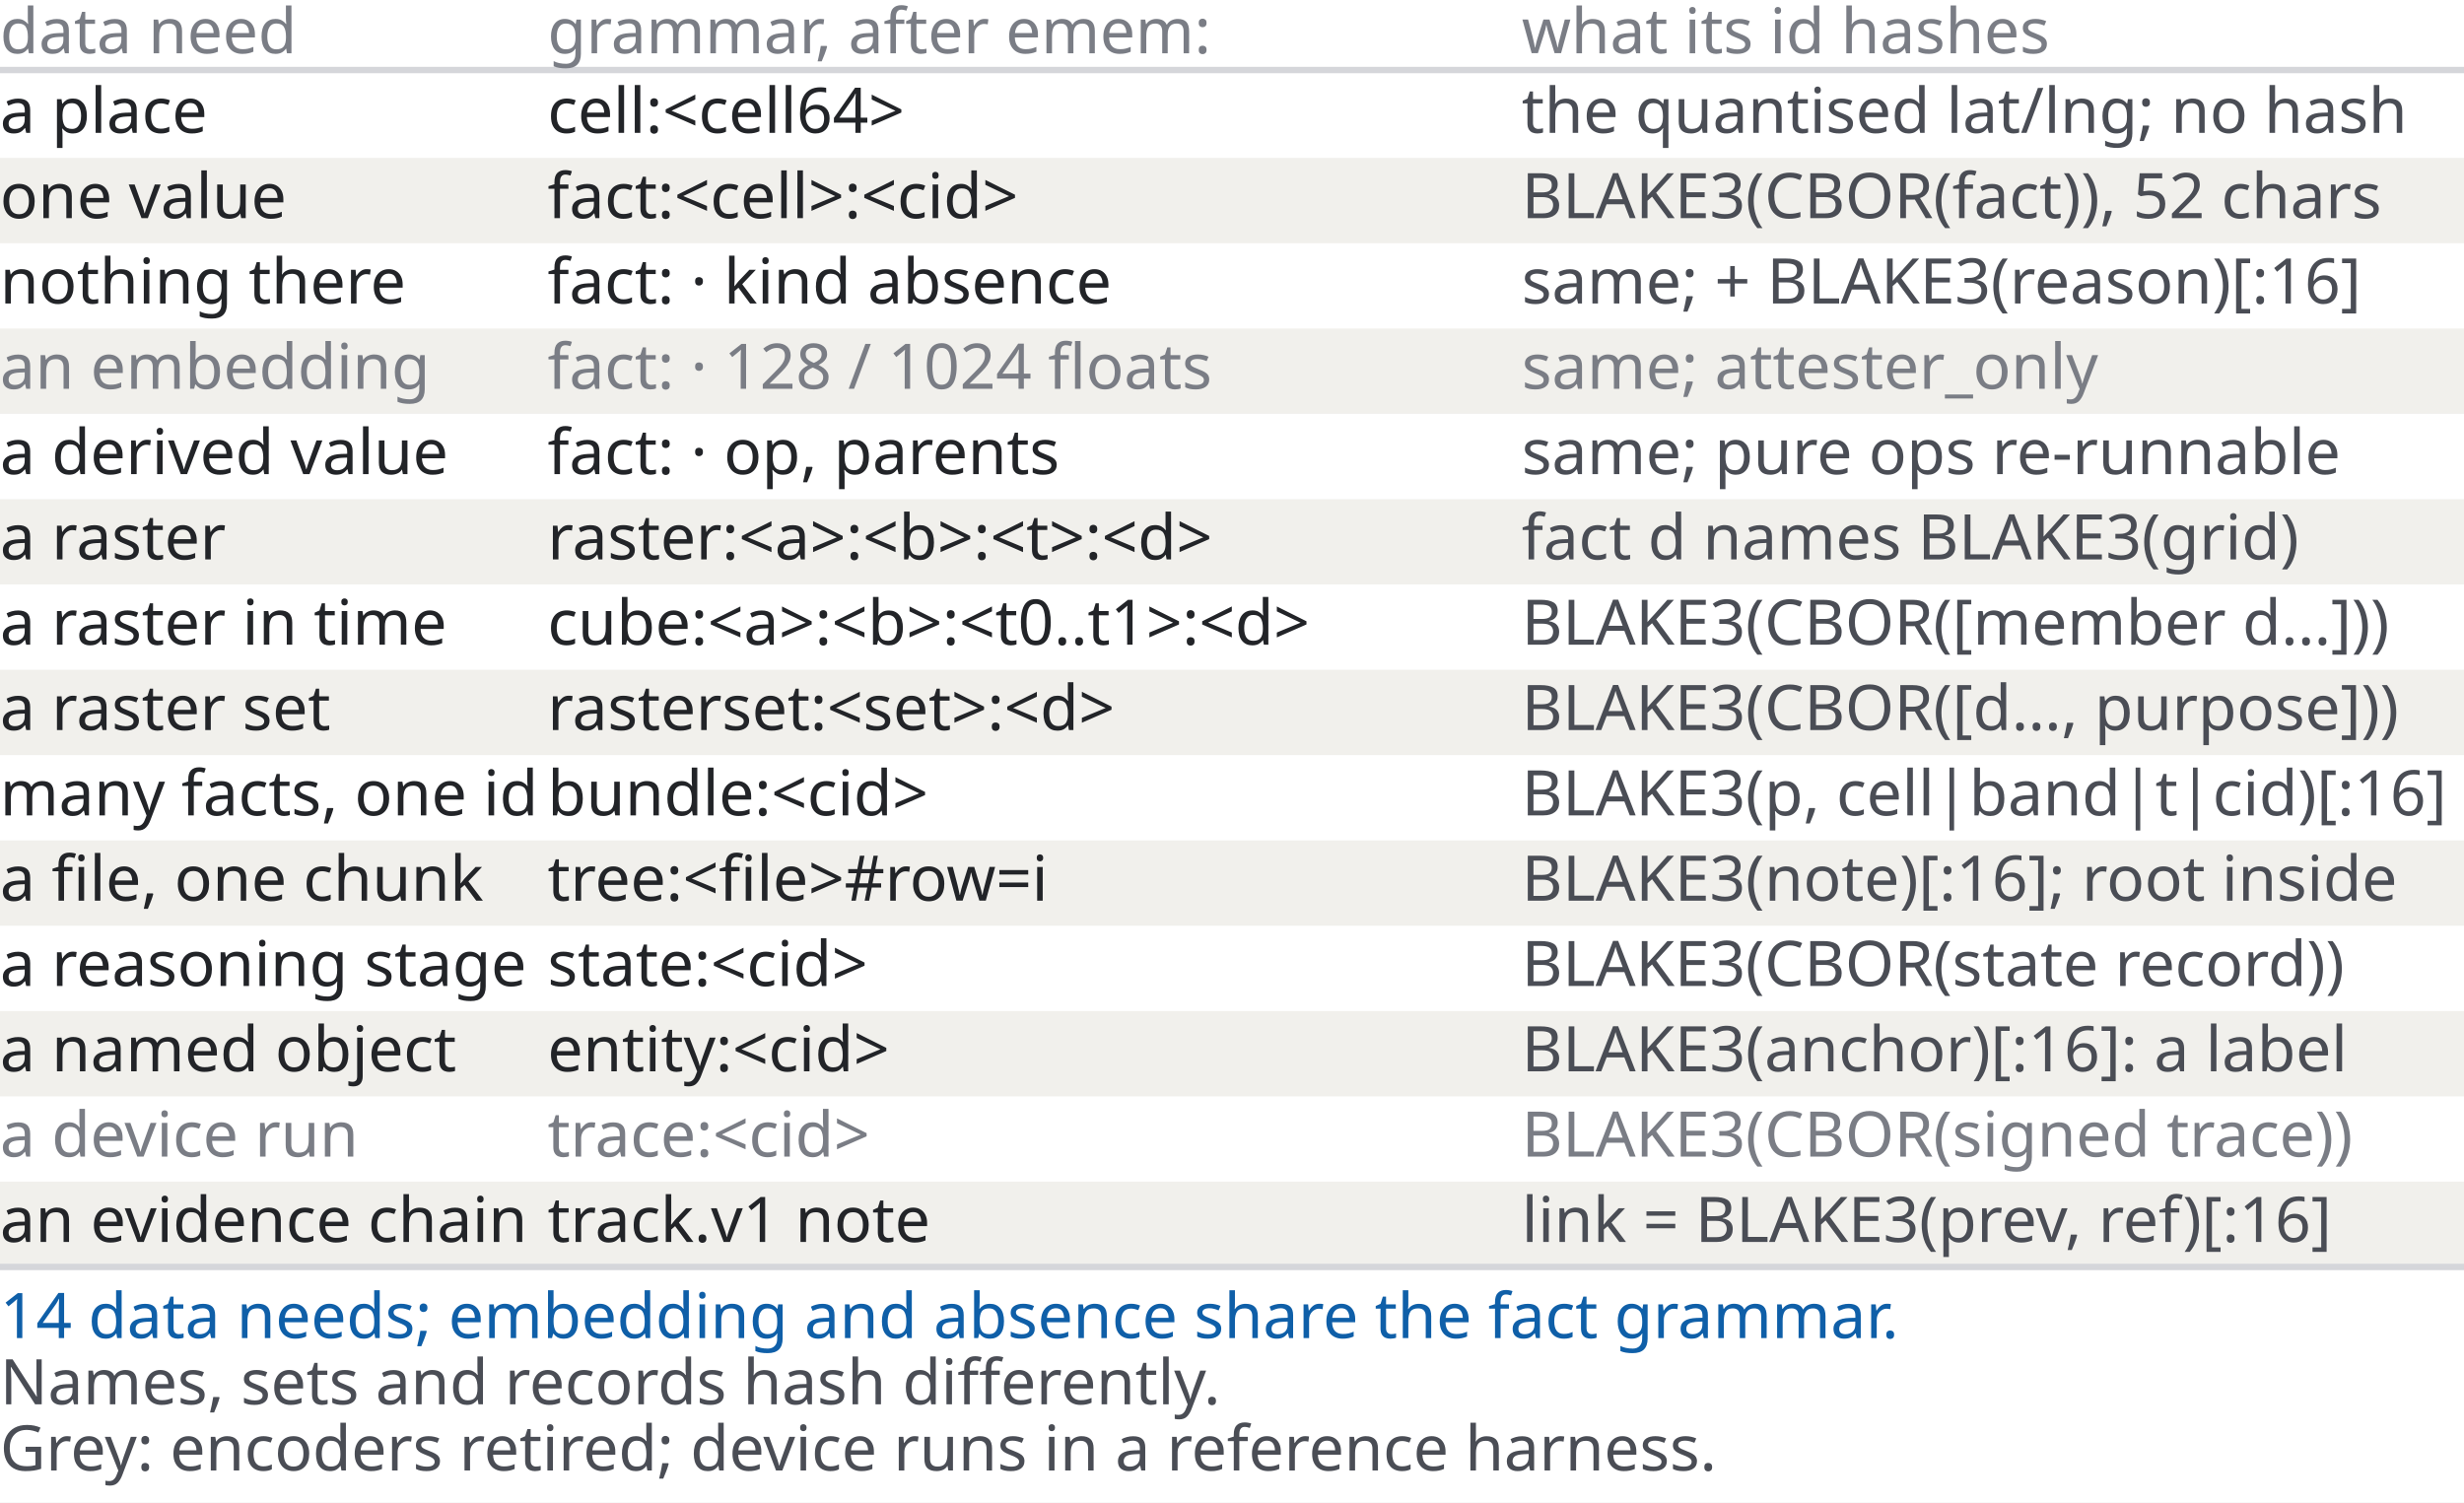
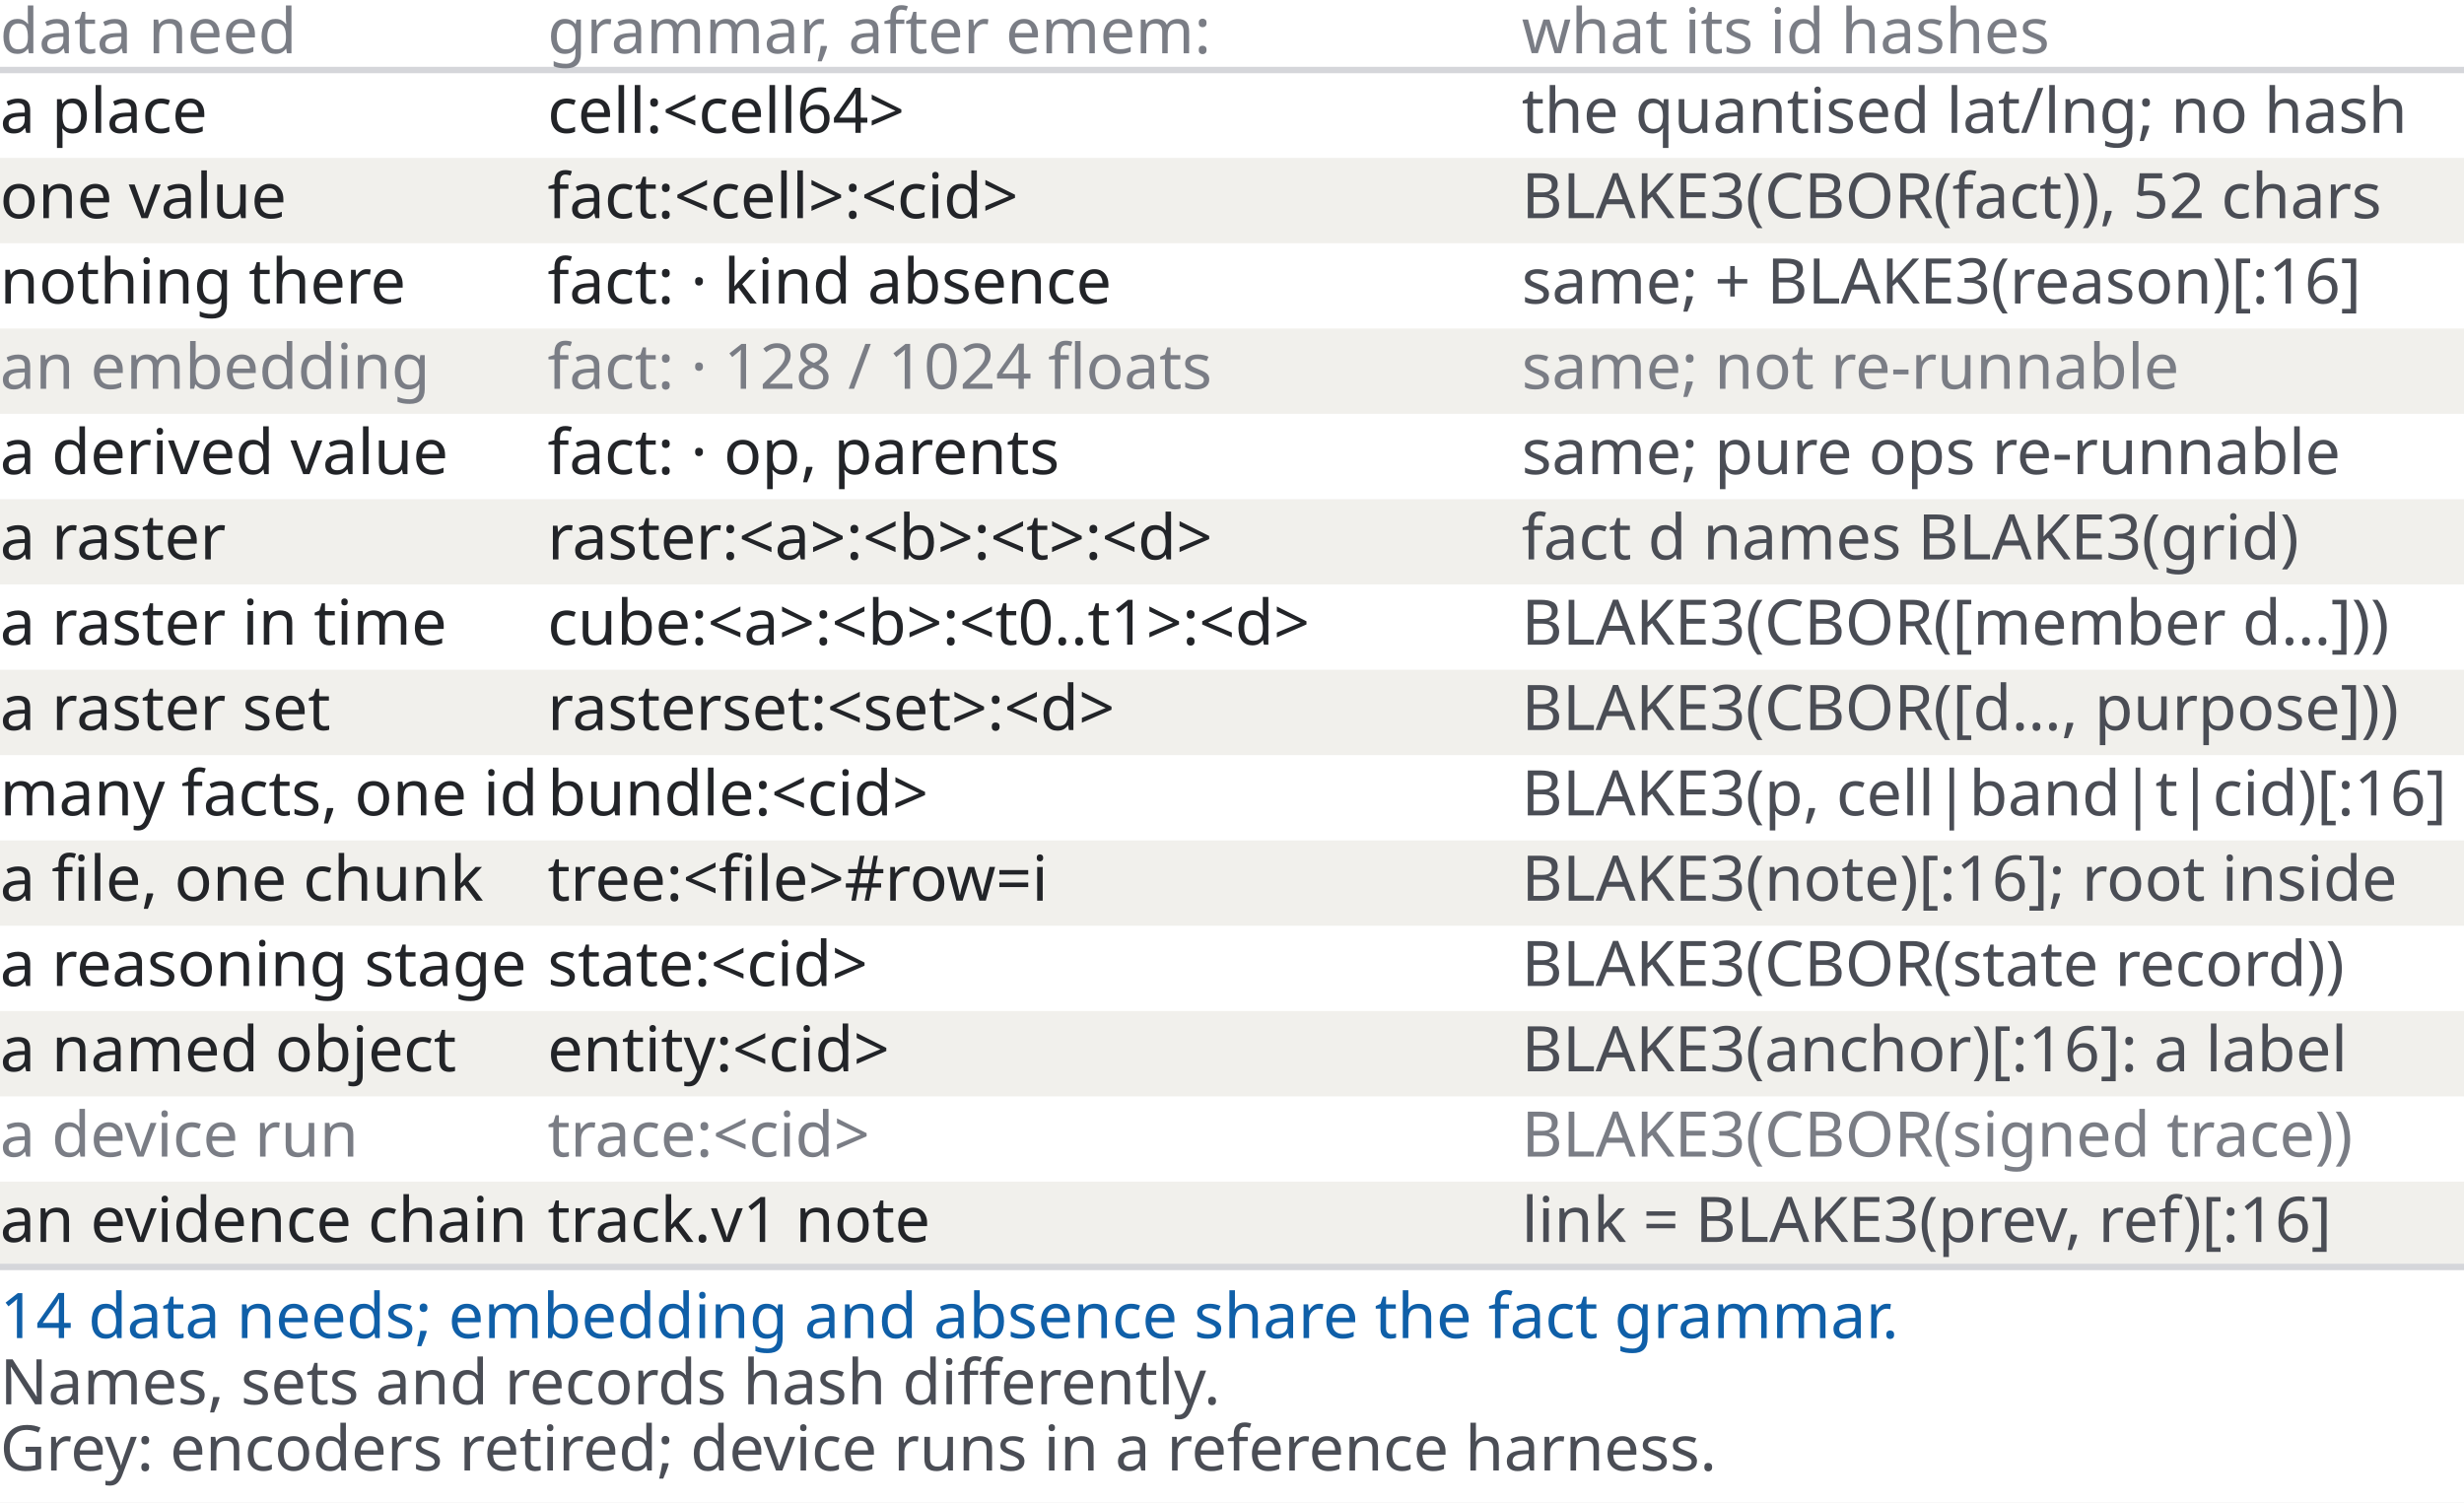
<svg xmlns="http://www.w3.org/2000/svg" width="548.504pt" height="334.488pt" viewBox="0 0 548.504 334.488" version="1.1">
  <defs>
    <style type="text/css">*{stroke-linejoin: round; stroke-linecap: butt}</style>
  </defs>
  <g id="figure_1">
    <g id="patch_1">
      <path d="M 0 334.488  L 548.504 334.488  L 548.504 0  L 0 0  z " style="fill: #ffffff" />
    </g>
    <g id="axes_1">
      <g id="patch_2">
-         <path d="M 0 35.15  L 548.504 35.15  L 548.504 54.142  L 0 54.142  z " clip-path="url(#pdb478534de)" style="fill: #f1f0ec" />
+         <path d="M 0 35.15  L 548.504 35.15  L 548.504 54.142  L 0 54.142  z " clip-path="url(#p081d13a766)" style="fill: #f1f0ec" />
      </g>
      <g id="patch_3">
-         <path d="M 0 73.134  L 548.504 73.134  L 548.504 92.126  L 0 92.126  z " clip-path="url(#pdb478534de)" style="fill: #f1f0ec" />
+         <path d="M 0 73.134  L 548.504 73.134  L 548.504 92.126  L 0 92.126  z " clip-path="url(#p081d13a766)" style="fill: #f1f0ec" />
      </g>
      <g id="patch_4">
-         <path d="M 0 111.118  L 548.504 111.118  L 548.504 130.11  L 0 130.11  z " clip-path="url(#pdb478534de)" style="fill: #f1f0ec" />
+         <path d="M 0 111.118  L 548.504 111.118  L 548.504 130.11  L 0 130.11  z " clip-path="url(#p081d13a766)" style="fill: #f1f0ec" />
      </g>
      <g id="patch_5">
-         <path d="M 0 149.102  L 548.504 149.102  L 548.504 168.094  L 0 168.094  z " clip-path="url(#pdb478534de)" style="fill: #f1f0ec" />
+         <path d="M 0 149.102  L 548.504 149.102  L 548.504 168.094  L 0 168.094  z " clip-path="url(#p081d13a766)" style="fill: #f1f0ec" />
      </g>
      <g id="patch_6">
-         <path d="M 0 187.087  L 548.504 187.087  L 548.504 206.079  L 0 206.079  z " clip-path="url(#pdb478534de)" style="fill: #f1f0ec" />
+         <path d="M 0 187.087  L 548.504 187.087  L 548.504 206.079  L 0 206.079  z " clip-path="url(#p081d13a766)" style="fill: #f1f0ec" />
      </g>
      <g id="patch_7">
-         <path d="M 0 225.071  L 548.504 225.071  L 548.504 244.063  L 0 244.063  z " clip-path="url(#pdb478534de)" style="fill: #f1f0ec" />
+         <path d="M 0 225.071  L 548.504 225.071  L 548.504 244.063  L 0 244.063  z " clip-path="url(#p081d13a766)" style="fill: #f1f0ec" />
      </g>
      <g id="patch_8">
-         <path d="M 0 263.055  L 548.504 263.055  L 548.504 282.047  L 0 282.047  z " clip-path="url(#pdb478534de)" style="fill: #f1f0ec" />
+         <path d="M 0 263.055  L 548.504 263.055  L 548.504 282.047  L 0 282.047  z " clip-path="url(#p081d13a766)" style="fill: #f1f0ec" />
      </g>
      <g id="line2d_1">
-         <path d="M 0 15.591  L 548.504 15.591  " clip-path="url(#pdb478534de)" style="fill: none; stroke: #d5d6da; stroke-width: 1.417; stroke-linecap: square" />
+         <path d="M 0 15.591  L 548.504 15.591  " clip-path="url(#p081d13a766)" style="fill: none; stroke: #d5d6da; stroke-width: 1.417; stroke-linecap: square" />
      </g>
      <g id="line2d_2">
-         <path d="M 0 282.047  L 548.504 282.047  " clip-path="url(#pdb478534de)" style="fill: none; stroke: #d5d6da; stroke-width: 1.417; stroke-linecap: square" />
+         <path d="M 0 282.047  L 548.504 282.047  " clip-path="url(#p081d13a766)" style="fill: none; stroke: #d5d6da; stroke-width: 1.417; stroke-linecap: square" />
      </g>
      <g id="text_1">
        <text style="font-size: 14px; font-family: 'IBM Plex Sans'; text-anchor: start; fill: #7a7d85" x="0" y="11.857" transform="rotate(-0 0 11.85701)">data need</text>
      </g>
      <g id="text_2">
        <text style="font-size: 14px; font-family: 'IBM Plex Sans'; text-anchor: start; fill: #7a7d85" x="121.89" y="11.857" transform="rotate(-0 121.8898 11.85701)">grammar, after emem:</text>
      </g>
      <g id="text_3">
        <text style="font-size: 14px; font-family: 'IBM Plex Sans'; text-anchor: start; fill: #7a7d85" x="338.74" y="11.857" transform="rotate(-0 338.7402 11.85701)">what its id hashes</text>
      </g>
      <g id="text_4">
        <text style="font-size: 14px; font-family: 'IBM Plex Sans'; text-anchor: start; fill: #222428" x="0" y="29.574" transform="rotate(-0 0 29.57354)">a place</text>
      </g>
      <g id="text_5">
        <text style="font-size: 14px; font-family: 'IBM Plex Mono'; text-anchor: start; fill: #222428" x="121.89" y="29.574" transform="rotate(-0 121.8898 29.57354)">cell:&lt;cell64&gt;</text>
      </g>
      <g id="text_6">
        <text style="font-size: 14px; font-family: 'IBM Plex Sans'; text-anchor: start; fill: #4a4d55" x="338.74" y="29.574" transform="rotate(-0 338.7402 29.57354)">the quantised lat/lng; no hash</text>
      </g>
      <g id="text_7">
        <text style="font-size: 14px; font-family: 'IBM Plex Sans'; text-anchor: start; fill: #222428" x="0" y="48.566" transform="rotate(-0 0 48.56567)">one value</text>
      </g>
      <g id="text_8">
        <text style="font-size: 14px; font-family: 'IBM Plex Mono'; text-anchor: start; fill: #222428" x="121.89" y="48.566" transform="rotate(-0 121.8898 48.56567)">fact:&lt;cell&gt;:&lt;cid&gt;</text>
      </g>
      <g id="text_9">
        <text style="font-size: 14px; font-family: 'IBM Plex Sans'; text-anchor: start; fill: #4a4d55" x="338.74" y="48.566" transform="rotate(-0 338.7402 48.56567)">BLAKE3(CBOR(fact)), 52 chars</text>
      </g>
      <g id="text_10">
        <text style="font-size: 14px; font-family: 'IBM Plex Sans'; text-anchor: start; fill: #222428" x="0" y="67.558" transform="rotate(-0 0 67.55779)">nothing there</text>
      </g>
      <g id="text_11">
        <text style="font-size: 14px; font-family: 'IBM Plex Mono'; text-anchor: start; fill: #222428" x="121.89" y="67.558" transform="rotate(-0 121.8898 67.55779)">fact: · kind absence</text>
      </g>
      <g id="text_12">
        <text style="font-size: 14px; font-family: 'IBM Plex Sans'; text-anchor: start; fill: #4a4d55" x="338.74" y="67.558" transform="rotate(-0 338.7402 67.55779)">same; + BLAKE3(reason)[:16]</text>
      </g>
      <g id="text_13">
        <text style="font-size: 14px; font-family: 'IBM Plex Sans'; text-anchor: start; fill: #7a7d85" x="0" y="86.55" transform="rotate(-0 0 86.54992)">an embedding</text>
      </g>
      <g id="text_14">
        <text style="font-size: 14px; font-family: 'IBM Plex Mono'; text-anchor: start; fill: #7a7d85" x="121.89" y="86.55" transform="rotate(-0 121.8898 86.54992)">fact: · 128 / 1024 floats</text>
      </g>
      <g id="text_15">
-         <text style="font-size: 14px; font-family: 'IBM Plex Sans'; text-anchor: start; fill: #7a7d85" x="338.74" y="86.55" transform="rotate(-0 338.7402 86.54992)">same; attester_only</text>
+         <text style="font-size: 14px; font-family: 'IBM Plex Sans'; text-anchor: start; fill: #7a7d85" x="338.74" y="86.55" transform="rotate(-0 338.7402 86.54992)">same; not re-runnable</text>
      </g>
      <g id="text_16">
        <text style="font-size: 14px; font-family: 'IBM Plex Sans'; text-anchor: start; fill: #222428" x="0" y="105.542" transform="rotate(-0 0 105.542)">a derived value</text>
      </g>
      <g id="text_17">
        <text style="font-size: 14px; font-family: 'IBM Plex Mono'; text-anchor: start; fill: #222428" x="121.89" y="105.542" transform="rotate(-0 121.8898 105.542)">fact: · op, parents</text>
      </g>
      <g id="text_18">
        <text style="font-size: 14px; font-family: 'IBM Plex Sans'; text-anchor: start; fill: #4a4d55" x="338.74" y="105.542" transform="rotate(-0 338.7402 105.542)">same; pure ops re-runnable</text>
      </g>
      <g id="text_19">
        <text style="font-size: 14px; font-family: 'IBM Plex Sans'; text-anchor: start; fill: #222428" x="0" y="124.534" transform="rotate(-0 0 124.5342)">a raster</text>
      </g>
      <g id="text_20">
        <text style="font-size: 14px; font-family: 'IBM Plex Mono'; text-anchor: start; fill: #222428" x="121.89" y="124.534" transform="rotate(-0 121.8898 124.5342)">raster:&lt;a&gt;:&lt;b&gt;:&lt;t&gt;:&lt;d&gt;</text>
      </g>
      <g id="text_21">
        <text style="font-size: 14px; font-family: 'IBM Plex Sans'; text-anchor: start; fill: #4a4d55" x="338.74" y="124.534" transform="rotate(-0 338.7402 124.5342)">fact d names BLAKE3(grid)</text>
      </g>
      <g id="text_22">
        <text style="font-size: 14px; font-family: 'IBM Plex Sans'; text-anchor: start; fill: #222428" x="0" y="143.526" transform="rotate(-0 0 143.5263)">a raster in time</text>
      </g>
      <g id="text_23">
        <text style="font-size: 14px; font-family: 'IBM Plex Mono'; text-anchor: start; fill: #222428" x="121.89" y="143.526" transform="rotate(-0 121.8898 143.5263)">cube:&lt;a&gt;:&lt;b&gt;:&lt;t0..t1&gt;:&lt;d&gt;</text>
      </g>
      <g id="text_24">
        <text style="font-size: 14px; font-family: 'IBM Plex Sans'; text-anchor: start; fill: #4a4d55" x="338.74" y="143.526" transform="rotate(-0 338.7402 143.5263)">BLAKE3(CBOR([member d…]))</text>
      </g>
      <g id="text_25">
        <text style="font-size: 14px; font-family: 'IBM Plex Sans'; text-anchor: start; fill: #222428" x="0" y="162.518" transform="rotate(-0 0 162.5184)">a raster set</text>
      </g>
      <g id="text_26">
        <text style="font-size: 14px; font-family: 'IBM Plex Mono'; text-anchor: start; fill: #222428" x="121.89" y="162.518" transform="rotate(-0 121.8898 162.5184)">rasterset:&lt;set&gt;:&lt;d&gt;</text>
      </g>
      <g id="text_27">
        <text style="font-size: 14px; font-family: 'IBM Plex Sans'; text-anchor: start; fill: #4a4d55" x="338.74" y="162.518" transform="rotate(-0 338.7402 162.5184)">BLAKE3(CBOR([d…, purpose]))</text>
      </g>
      <g id="text_28">
        <text style="font-size: 14px; font-family: 'IBM Plex Sans'; text-anchor: start; fill: #222428" x="0" y="181.511" transform="rotate(-0 0 181.5106)">many facts, one id</text>
      </g>
      <g id="text_29">
        <text style="font-size: 14px; font-family: 'IBM Plex Mono'; text-anchor: start; fill: #222428" x="121.89" y="181.511" transform="rotate(-0 121.8898 181.5106)">bundle:&lt;cid&gt;</text>
      </g>
      <g id="text_30">
        <text style="font-size: 14px; font-family: 'IBM Plex Sans'; text-anchor: start; fill: #4a4d55" x="338.74" y="181.511" transform="rotate(-0 338.7402 181.5106)">BLAKE3(p, cell|band|t|cid)[:16]</text>
      </g>
      <g id="text_31">
        <text style="font-size: 14px; font-family: 'IBM Plex Sans'; text-anchor: start; fill: #222428" x="0" y="200.503" transform="rotate(-0 0 200.5027)">a file, one chunk</text>
      </g>
      <g id="text_32">
        <text style="font-size: 14px; font-family: 'IBM Plex Mono'; text-anchor: start; fill: #222428" x="121.89" y="200.503" transform="rotate(-0 121.8898 200.5027)">tree:&lt;file&gt;#row=i</text>
      </g>
      <g id="text_33">
        <text style="font-size: 14px; font-family: 'IBM Plex Sans'; text-anchor: start; fill: #4a4d55" x="338.74" y="200.503" transform="rotate(-0 338.7402 200.5027)">BLAKE3(note)[:16]; root inside</text>
      </g>
      <g id="text_34">
        <text style="font-size: 14px; font-family: 'IBM Plex Sans'; text-anchor: start; fill: #222428" x="0" y="219.495" transform="rotate(-0 0 219.4948)">a reasoning stage</text>
      </g>
      <g id="text_35">
        <text style="font-size: 14px; font-family: 'IBM Plex Mono'; text-anchor: start; fill: #222428" x="121.89" y="219.495" transform="rotate(-0 121.8898 219.4948)">state:&lt;cid&gt;</text>
      </g>
      <g id="text_36">
        <text style="font-size: 14px; font-family: 'IBM Plex Sans'; text-anchor: start; fill: #4a4d55" x="338.74" y="219.495" transform="rotate(-0 338.7402 219.4948)">BLAKE3(CBOR(state record))</text>
      </g>
      <g id="text_37">
        <text style="font-size: 14px; font-family: 'IBM Plex Sans'; text-anchor: start; fill: #222428" x="0" y="238.487" transform="rotate(-0 0 238.4869)">a named object</text>
      </g>
      <g id="text_38">
        <text style="font-size: 14px; font-family: 'IBM Plex Mono'; text-anchor: start; fill: #222428" x="121.89" y="238.487" transform="rotate(-0 121.8898 238.4869)">entity:&lt;cid&gt;</text>
      </g>
      <g id="text_39">
        <text style="font-size: 14px; font-family: 'IBM Plex Sans'; text-anchor: start; fill: #4a4d55" x="338.74" y="238.487" transform="rotate(-0 338.7402 238.4869)">BLAKE3(anchor)[:16]: a label</text>
      </g>
      <g id="text_40">
        <text style="font-size: 14px; font-family: 'IBM Plex Sans'; text-anchor: start; fill: #7a7d85" x="0" y="257.479" transform="rotate(-0 0 257.4791)">a device run</text>
      </g>
      <g id="text_41">
        <text style="font-size: 14px; font-family: 'IBM Plex Mono'; text-anchor: start; fill: #7a7d85" x="121.89" y="257.479" transform="rotate(-0 121.8898 257.4791)">trace:&lt;cid&gt;</text>
      </g>
      <g id="text_42">
        <text style="font-size: 14px; font-family: 'IBM Plex Sans'; text-anchor: start; fill: #7a7d85" x="338.74" y="257.479" transform="rotate(-0 338.7402 257.4791)">BLAKE3(CBOR(signed trace))</text>
      </g>
      <g id="text_43">
        <text style="font-size: 14px; font-family: 'IBM Plex Sans'; text-anchor: start; fill: #222428" x="0" y="276.471" transform="rotate(-0 0 276.4712)">an evidence chain</text>
      </g>
      <g id="text_44">
        <text style="font-size: 14px; font-family: 'IBM Plex Mono'; text-anchor: start; fill: #222428" x="121.89" y="276.471" transform="rotate(-0 121.8898 276.4712)">track.v1 note</text>
      </g>
      <g id="text_45">
        <text style="font-size: 14px; font-family: 'IBM Plex Sans'; text-anchor: start; fill: #4a4d55" x="338.74" y="276.471" transform="rotate(-0 338.7402 276.4712)">link = BLAKE3(prev, ref)[:16]</text>
      </g>
      <g id="text_46">
        <text style="font-size: 14px; font-family: 'IBM Plex Sans'; text-anchor: start; fill: #0f5fa8" x="0" y="297.873" transform="rotate(-0 0 297.8728)">14 data needs; embedding and absence share the fact grammar.</text>
      </g>
      <g id="text_47">
        <text style="font-size: 14px; font-family: 'IBM Plex Sans'; text-anchor: start; fill: #4a4d55" x="0" y="312.613" transform="rotate(-0 0 312.6129)">Names, sets and records hash differently.</text>
      </g>
      <g id="text_48">
        <text style="font-size: 14px; font-family: 'IBM Plex Sans'; text-anchor: start; fill: #4a4d55" x="0" y="327.353" transform="rotate(-0 0 327.3531)">Grey: encoders retired; device runs in a reference harness.</text>
      </g>
    </g>
  </g>
  <defs>
-     <clipPath id="pdb478534de">
+     <clipPath id="p081d13a766">
      <rect x="0" y="0" width="548.504" height="334.488" />
    </clipPath>
  </defs>
</svg>
